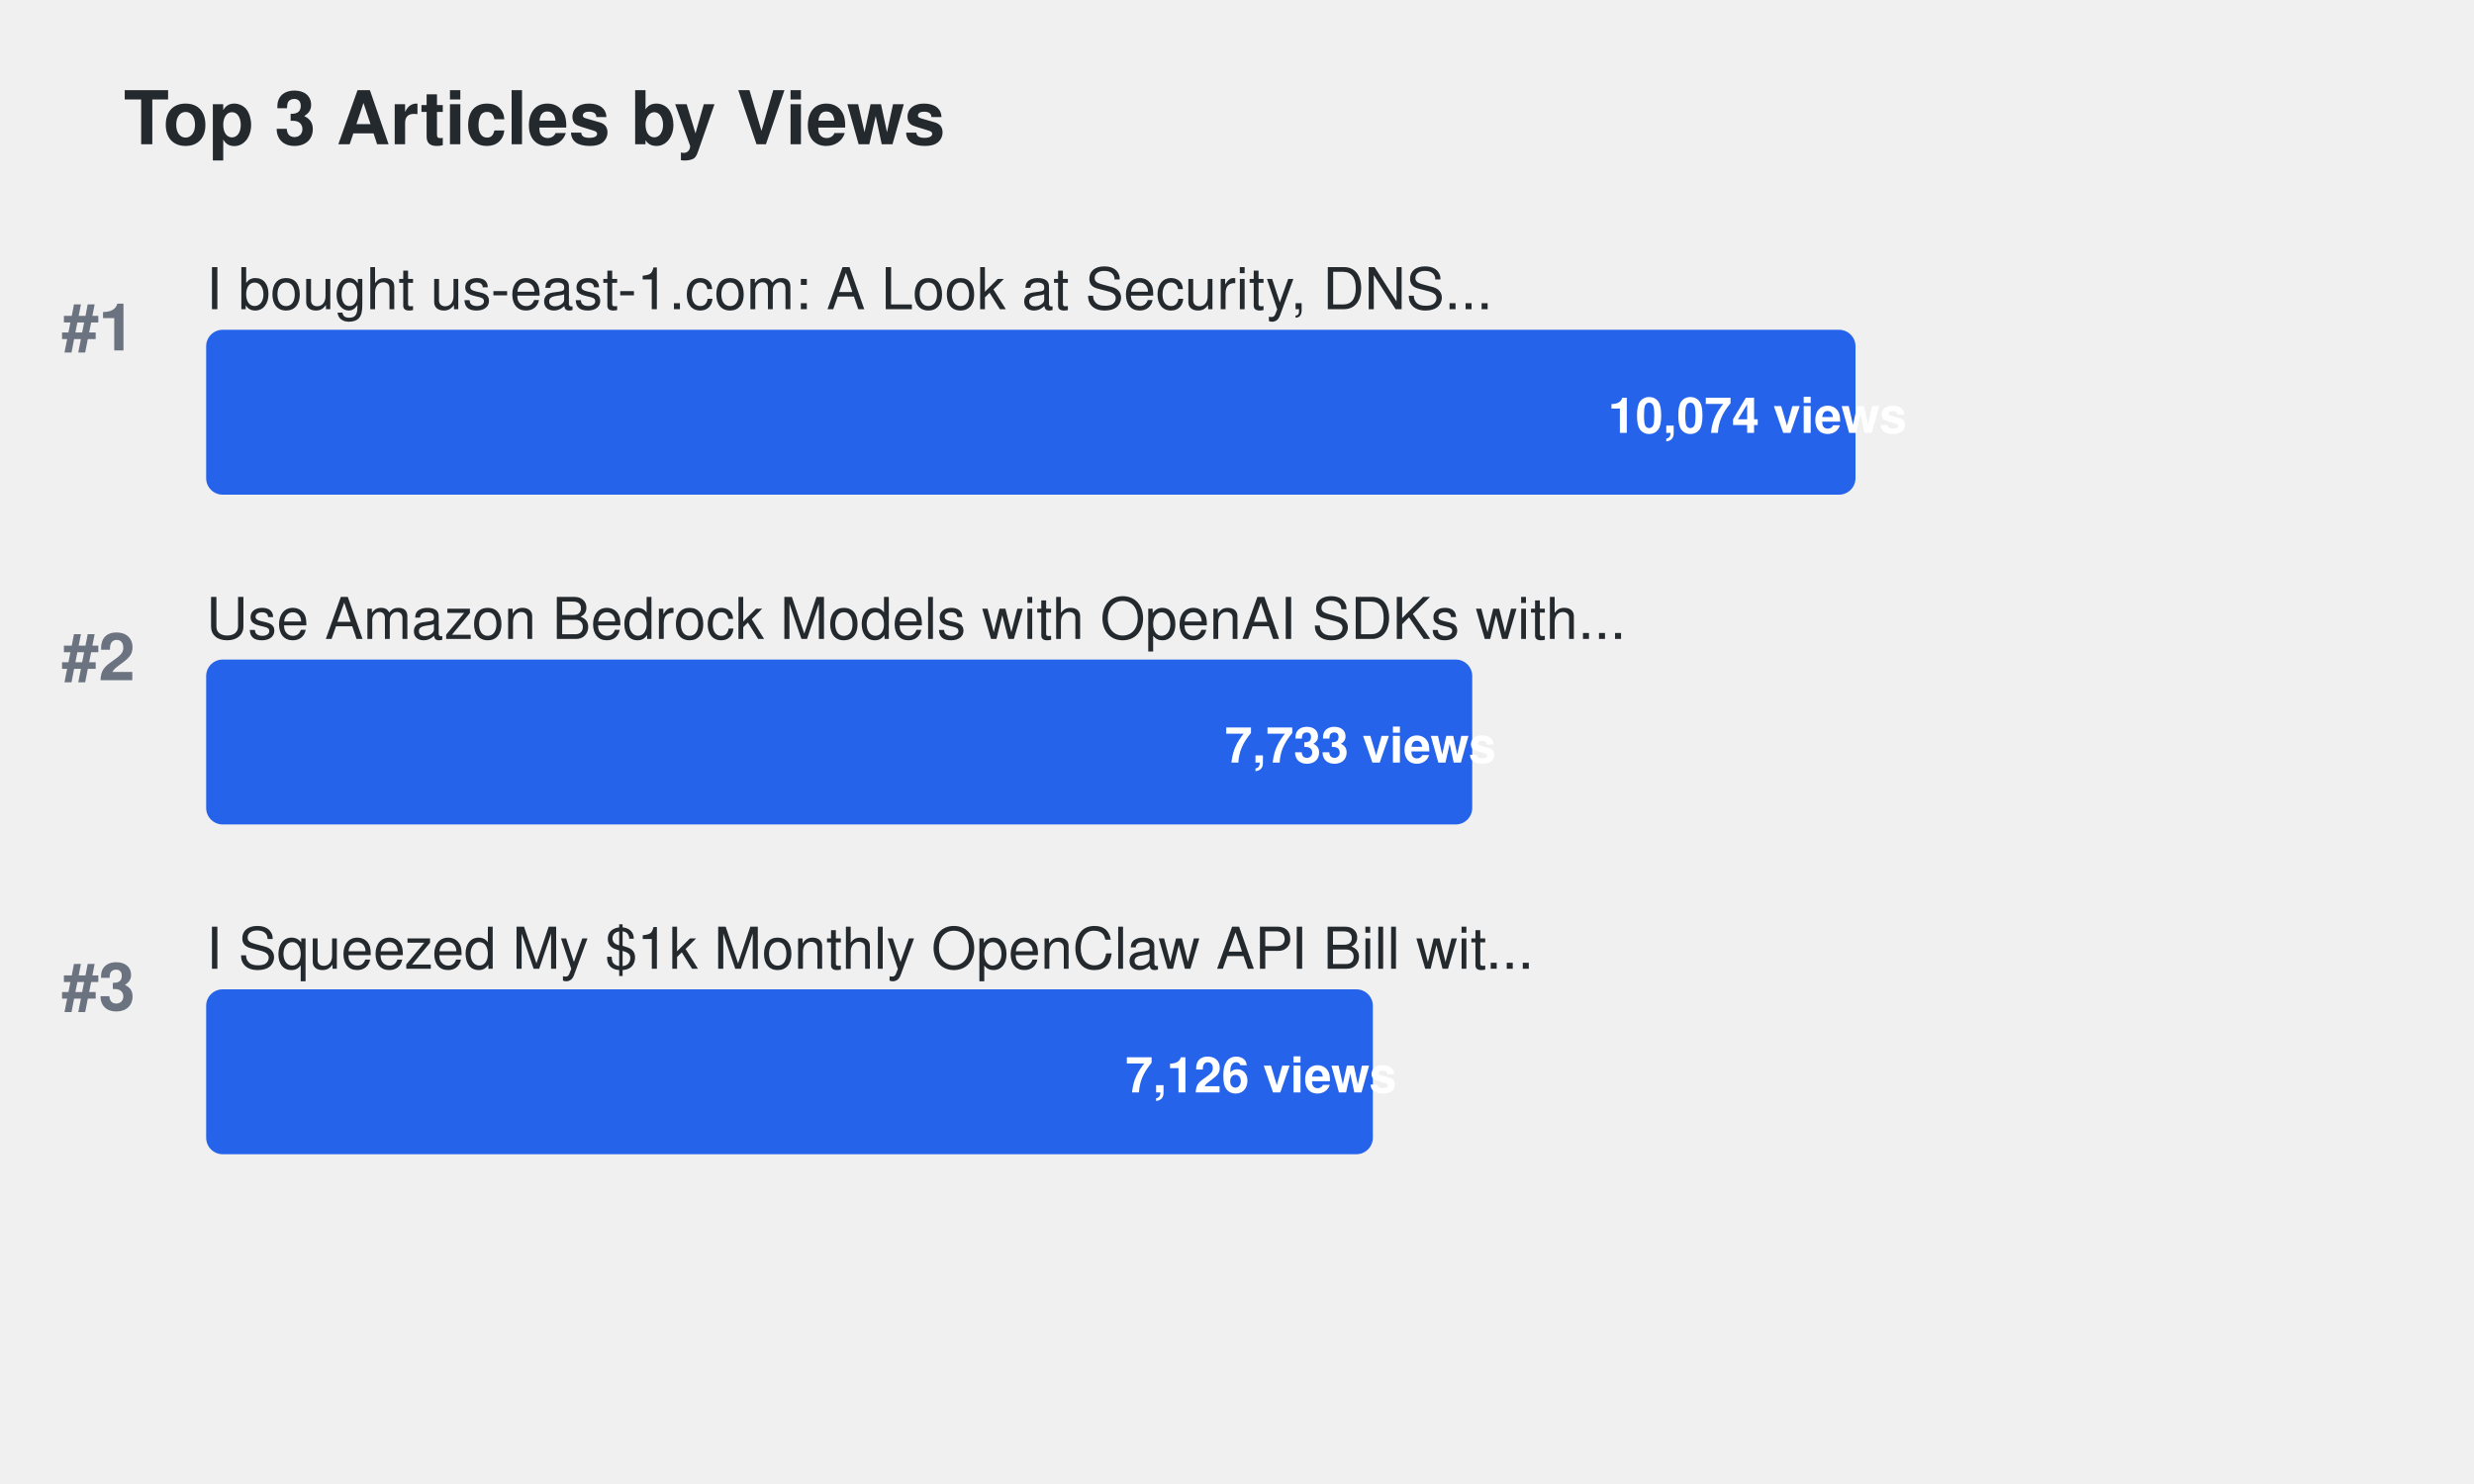
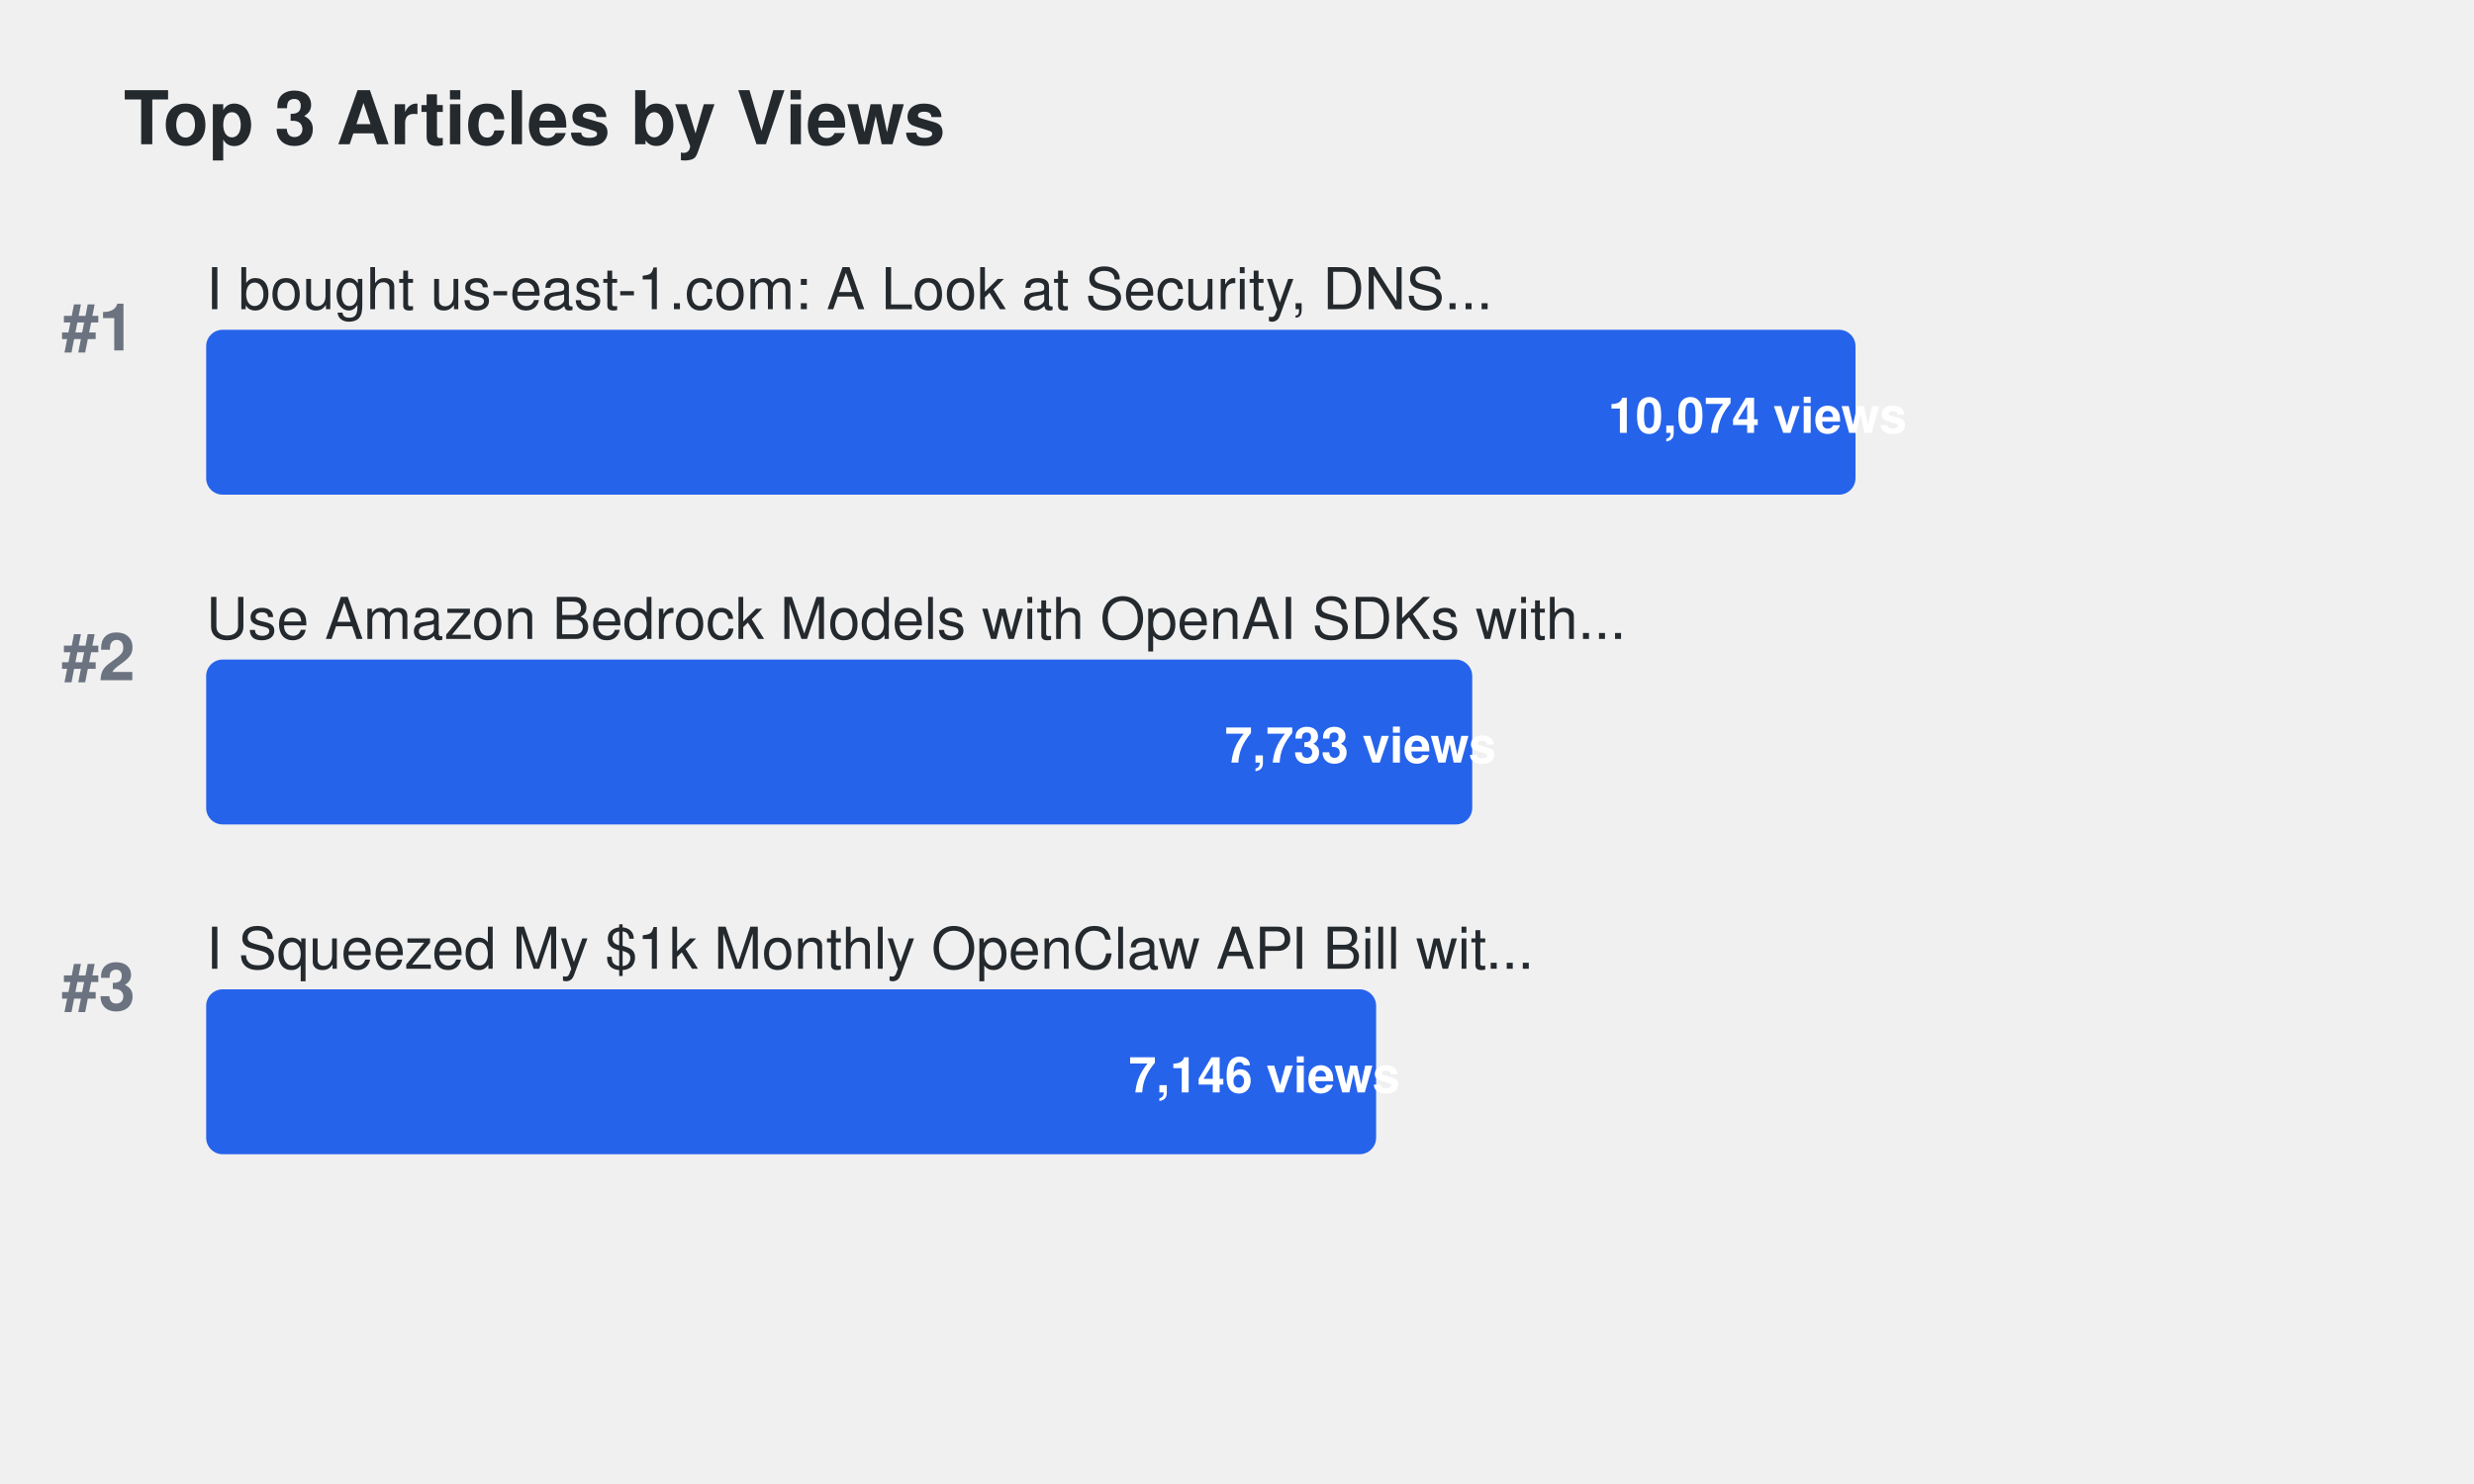
<svg xmlns="http://www.w3.org/2000/svg" width="600" height="360">
  <defs>
    <style>
.title { font-family: -apple-system, BlinkMacSystemFont, "Segoe UI", Helvetica, Arial, sans-serif; font-size: 18px; font-weight: 600; fill: #24292e; }
.article-title { font-family: -apple-system, BlinkMacSystemFont, "Segoe UI", Helvetica, Arial, sans-serif; font-size: 14px; font-weight: 500; fill: #24292e; }
.metric-value { font-family: -apple-system, BlinkMacSystemFont, "Segoe UI", Helvetica, Arial, sans-serif; font-size: 12px; font-weight: 600; fill: #ffffff; }
.rank { font-family: -apple-system, BlinkMacSystemFont, "Segoe UI", Helvetica, Arial, sans-serif; font-size: 16px; font-weight: 700; fill: #6b7280; }
.bar { rx: 4; ry: 4; }
.bar:hover { opacity: 0.8; cursor: pointer; }
a { text-decoration: none; }
a:hover .article-title { fill: #0969da; text-decoration: underline; }
a:hover .bar { opacity: 0.9; }
</style>
  </defs>
  <text x="30" y="35" class="title">Top 3 Articles by Views</text>
  <text x="15" y="85" class="rank">#1</text>
  <a href="https://dev.to/aws-builders/i-bought-us-east-1com-a-look-at-security-dns-traffic-and-protecting-aws-users-15ng" target="_blank">
    <text x="50" y="75" class="article-title">I bought us-east-1.com: A Look at Security, DNS...</text>
    <rect x="50" y="80" width="400.0" height="40" fill="#2563eb" class="bar">
</rect>
    <text x="390.0" y="105" class="metric-value" fill="#ffffff">10,074 views</text>
  </a>
  <text x="15" y="165" class="rank">#2</text>
  <a href="https://dev.to/aws-builders/use-amazon-bedrock-models-via-an-openai-api-compatible-serverless-endpoint-now-without-fixed-cost-5hf5" target="_blank">
    <text x="50" y="155" class="article-title">Use Amazon Bedrock Models with OpenAI SDKs with...</text>
    <rect x="50" y="160" width="307.048" height="40" fill="#2563eb" class="bar">
</rect>
    <text x="297.048" y="185" class="metric-value" fill="#ffffff">7,733 views</text>
  </a>
  <text x="15" y="245" class="rank">#3</text>
  <a href="https://dev.to/aws-builders/i-squeezed-my-1k-monthly-openclaw-api-bill-with-20month-in-aws-credits-heres-the-exact-setup-3gj4" target="_blank">
    <text x="50" y="235" class="article-title">I Squeezed My $1k Monthly OpenClaw API Bill wit...</text>
-     <rect x="50" y="240" width="282.946" height="40" fill="#2563eb" class="bar">
+     <rect x="50" y="240" width="283.74" height="40" fill="#2563eb" class="bar">
</rect>
-     <text x="272.946" y="265" class="metric-value" fill="#ffffff">7,126 views</text>
+     <text x="273.74" y="265" class="metric-value" fill="#ffffff">7,146 views</text>
  </a>
</svg>
